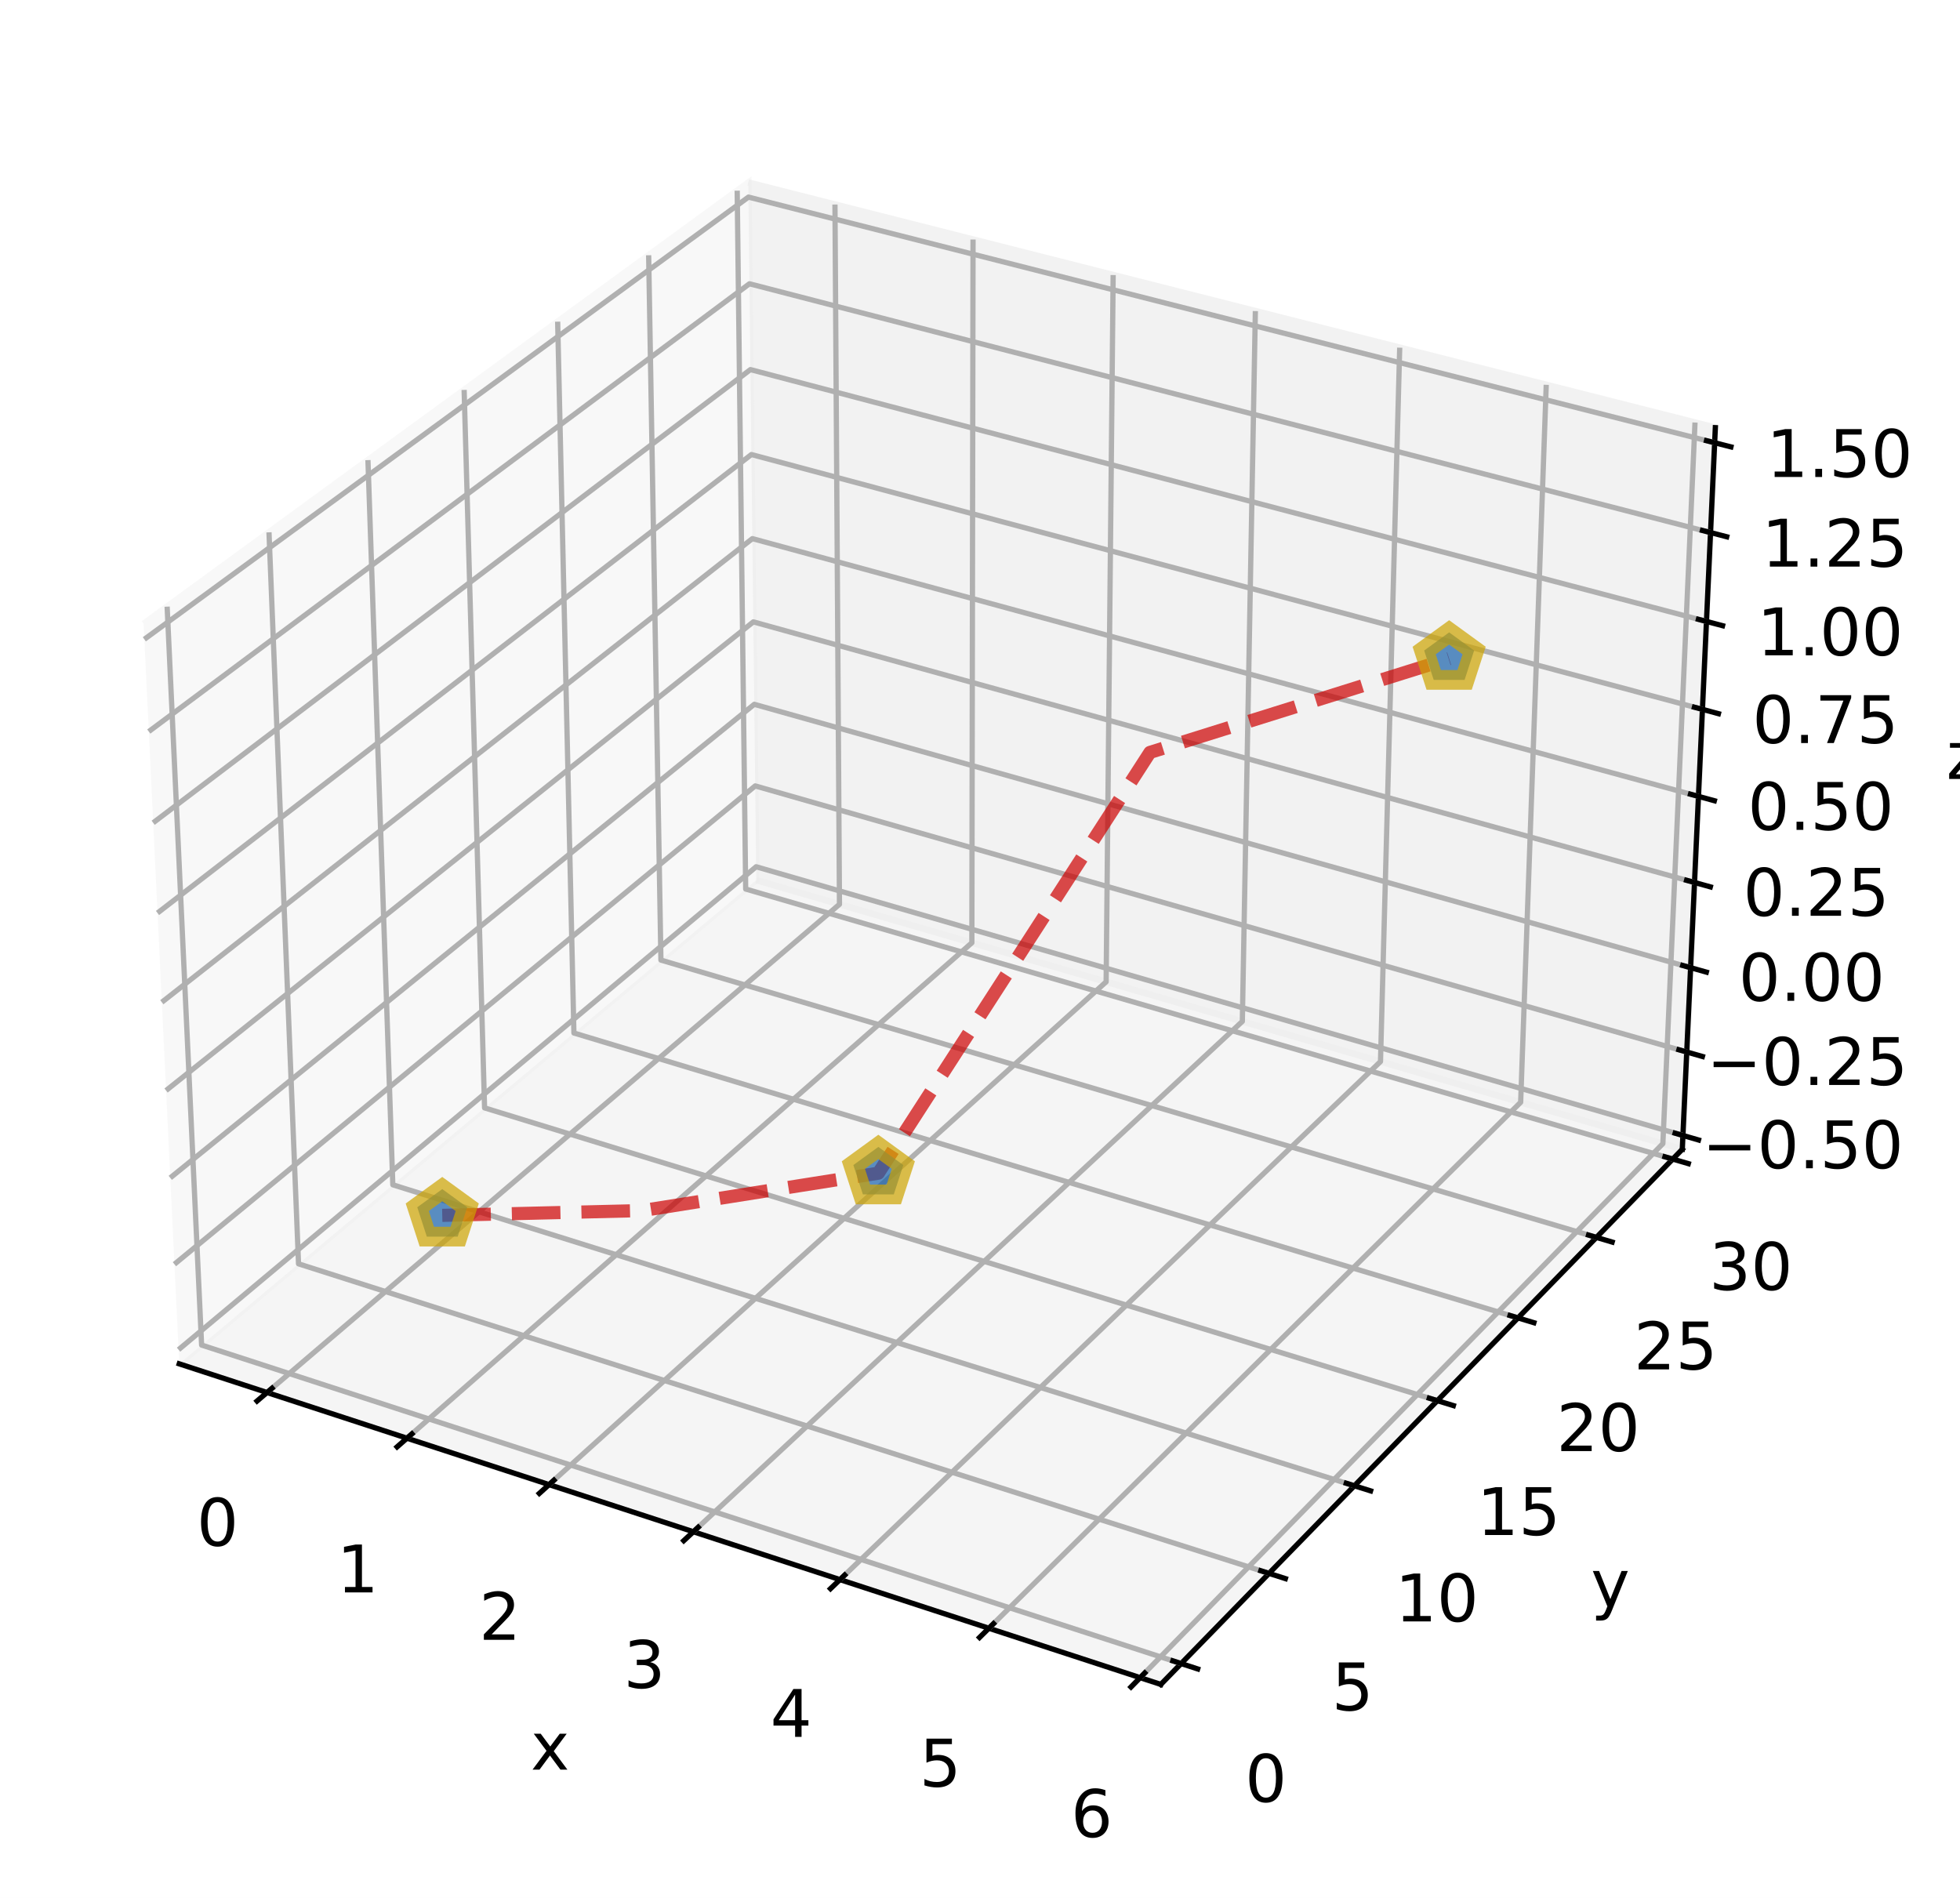
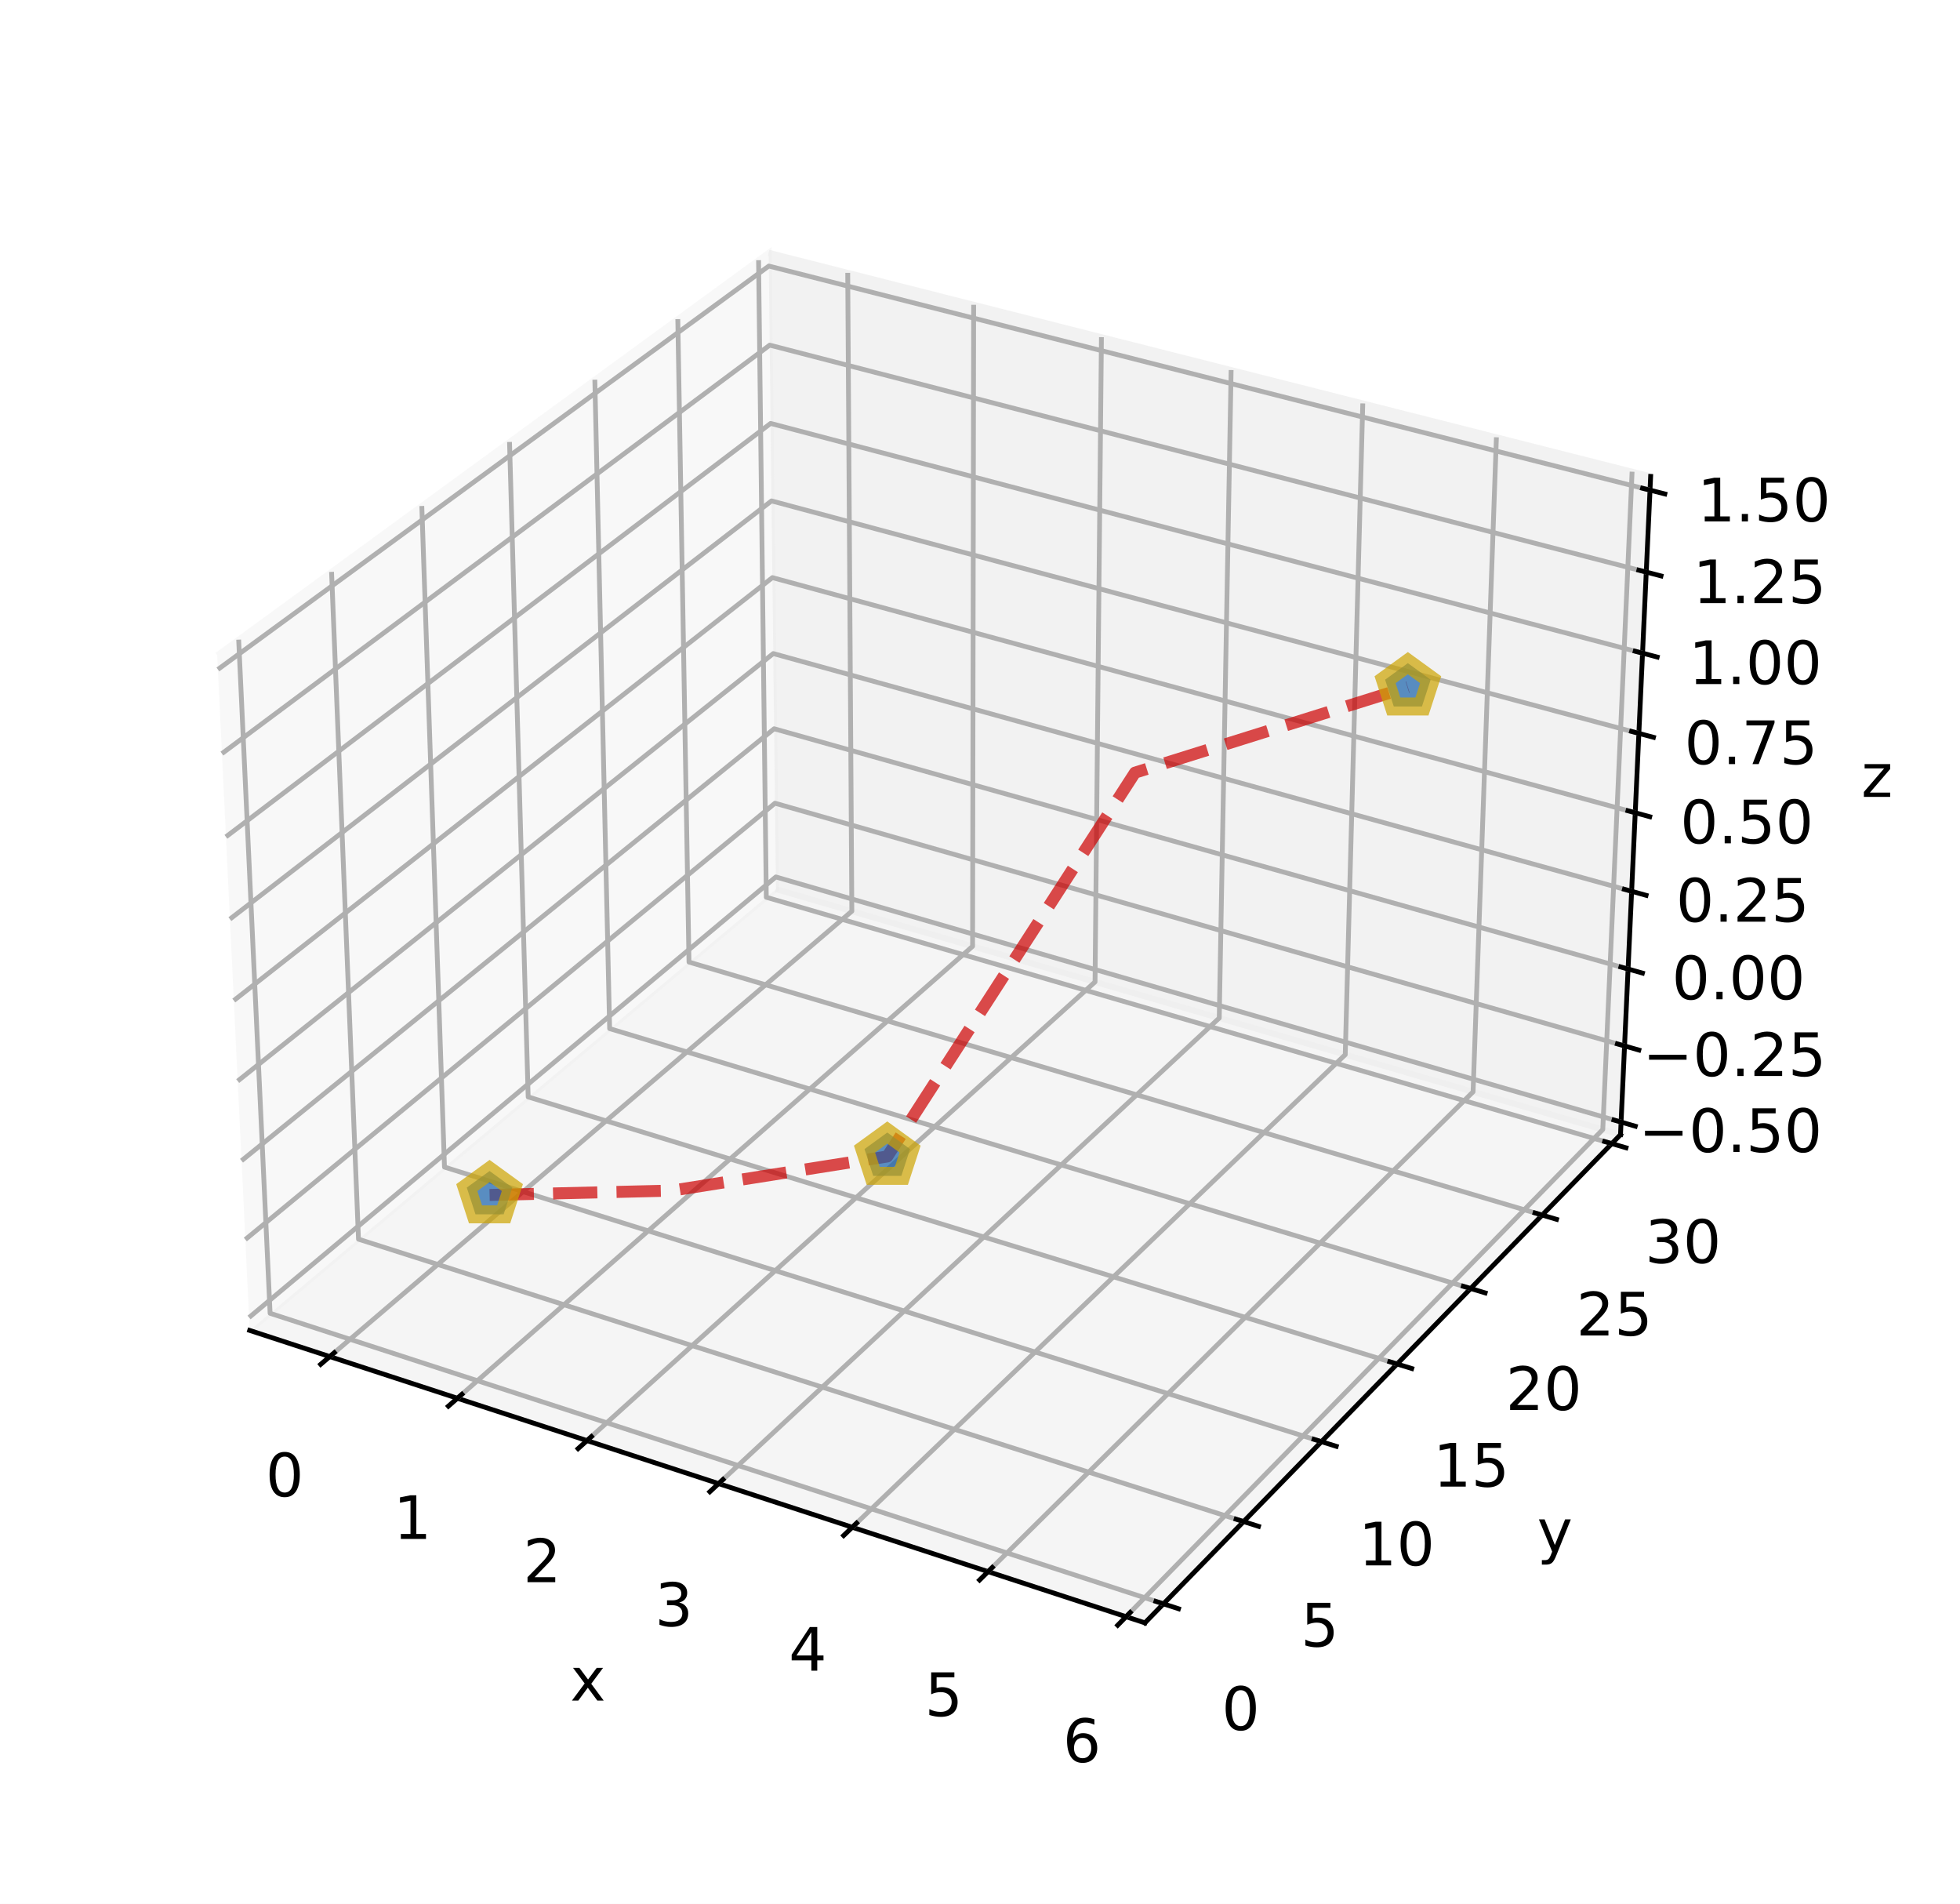
- <svg xmlns="http://www.w3.org/2000/svg" xmlns:xlink="http://www.w3.org/1999/xlink" width="298.478pt" height="289.036pt" viewBox="0 0 298.478 289.036" version="1.1">
+ <svg xmlns="http://www.w3.org/2000/svg" xmlns:xlink="http://www.w3.org/1999/xlink" width="327.278pt" height="317.836pt" viewBox="0 0 327.278 317.836" version="1.1">
  <defs>
    <style type="text/css">*{stroke-linejoin: round; stroke-linecap: butt}</style>
  </defs>
  <g id="figure_1">
    <g id="patch_1">
-       <path d="M 0 289.036  L 298.478 289.036  L 298.478 0  L 0 0  z " style="fill: #ffffff" />
+       <path d="M 0 317.836  L 327.278 317.836  L 327.278 0  L 0 0  z " style="fill: #ffffff" />
    </g>
    <g id="patch_2">
-       <path d="M 7.2 273.312  L 273.312 273.312  L 273.312 7.2  L 7.2 7.2  z " style="fill: #ffffff" />
+       <path d="M 21.6 287.712  L 287.712 287.712  L 287.712 21.6  L 21.6 21.6  z " style="fill: #ffffff" />
    </g>
    <g id="pane3d_1">
      <g id="patch_3">
-         <path d="M 27.293 207.697  L 115.172 134.035  L 113.951 27.802  L 21.866 95.001  " style="fill: #f2f2f2; opacity: 0.5; stroke: #f2f2f2; stroke-linejoin: miter" />
+         <path d="M 41.693 222.097  L 129.572 148.435  L 128.351 42.202  L 36.266 109.401  " style="fill: #f2f2f2; opacity: 0.5; stroke: #f2f2f2; stroke-linejoin: miter" />
      </g>
    </g>
    <g id="pane3d_2">
      <g id="patch_4">
-         <path d="M 115.172 134.035  L 256.186 175.023  L 261.219 65.13  L 113.951 27.802  " style="fill: #e6e6e6; opacity: 0.5; stroke: #e6e6e6; stroke-linejoin: miter" />
+         <path d="M 129.572 148.435  L 270.586 189.423  L 275.619 79.53  L 128.351 42.202  " style="fill: #e6e6e6; opacity: 0.5; stroke: #e6e6e6; stroke-linejoin: miter" />
      </g>
    </g>
    <g id="pane3d_3">
      <g id="patch_5">
-         <path d="M 27.293 207.697  L 176.775 256.518  L 256.186 175.023  L 115.172 134.035  " style="fill: #ececec; opacity: 0.5; stroke: #ececec; stroke-linejoin: miter" />
+         <path d="M 41.693 222.097  L 191.175 270.918  L 270.586 189.423  L 129.572 148.435  " style="fill: #ececec; opacity: 0.5; stroke: #ececec; stroke-linejoin: miter" />
      </g>
    </g>
    <g id="axis3d_1">
      <g id="line2d_1">
-         <path d="M 27.293 207.697  L 176.775 256.518  " style="fill: none; stroke: #000000; stroke-width: 0.8; stroke-linecap: square" />
+         <path d="M 41.693 222.097  L 191.175 270.918  " style="fill: none; stroke: #000000; stroke-width: 0.8; stroke-linecap: square" />
      </g>
      <g id="text_1">
-         <g transform="translate(80.81305 269.4956) scale(0.1 -0.1)">
+         <g transform="translate(95.21305 283.8956) scale(0.1 -0.1)">
          <defs>
            <path id="DejaVuSans-78" d="M 3513 3500  L 2247 1797  L 3578 0  L 2900 0  L 1881 1375  L 863 0  L 184 0  L 1544 1831  L 300 3500  L 978 3500  L 1906 2253  L 2834 3500  L 3513 3500  z " transform="scale(0.015625)" />
          </defs>
          <use xlink:href="#DejaVuSans-78" />
        </g>
      </g>
      <g id="Line3DCollection_1">
-         <path d="M 40.665 212.065  L 127.838 137.717  L 127.152 31.148  " style="fill: none; stroke: #b0b0b0; stroke-width: 0.8" />
-         <path d="M 61.974 219.024  L 148 143.577  L 148.179 36.478  " style="fill: none; stroke: #b0b0b0; stroke-width: 0.8" />
-         <path d="M 83.613 226.091  L 168.448 149.521  L 169.516 41.886  " style="fill: none; stroke: #b0b0b0; stroke-width: 0.8" />
-         <path d="M 105.59 233.269  L 189.189 155.549  L 191.172 47.375  " style="fill: none; stroke: #b0b0b0; stroke-width: 0.8" />
-         <path d="M 127.912 240.56  L 210.228 161.665  L 213.154 52.947  " style="fill: none; stroke: #b0b0b0; stroke-width: 0.8" />
-         <path d="M 150.589 247.966  L 231.573 167.869  L 235.469 58.603  " style="fill: none; stroke: #b0b0b0; stroke-width: 0.8" />
-         <path d="M 173.627 255.49  L 253.229 174.163  L 258.124 64.346  " style="fill: none; stroke: #b0b0b0; stroke-width: 0.8" />
+         <path d="M 55.065 226.465  L 142.238 152.117  L 141.552 45.548  " style="fill: none; stroke: #b0b0b0; stroke-width: 0.8" />
+         <path d="M 76.374 233.424  L 162.4 157.977  L 162.579 50.878  " style="fill: none; stroke: #b0b0b0; stroke-width: 0.8" />
+         <path d="M 98.013 240.491  L 182.848 163.921  L 183.916 56.286  " style="fill: none; stroke: #b0b0b0; stroke-width: 0.8" />
+         <path d="M 119.99 247.669  L 203.589 169.949  L 205.572 61.775  " style="fill: none; stroke: #b0b0b0; stroke-width: 0.8" />
+         <path d="M 142.312 254.96  L 224.628 176.065  L 227.554 67.347  " style="fill: none; stroke: #b0b0b0; stroke-width: 0.8" />
+         <path d="M 164.989 262.366  L 245.973 182.269  L 249.869 73.003  " style="fill: none; stroke: #b0b0b0; stroke-width: 0.8" />
+         <path d="M 188.027 269.89  L 267.629 188.563  L 272.524 78.746  " style="fill: none; stroke: #b0b0b0; stroke-width: 0.8" />
      </g>
      <g id="xtick_1">
        <g id="line2d_2">
-           <path d="M 41.425 211.417  L 39.144 213.362  " style="fill: none; stroke: #000000; stroke-width: 0.8; stroke-linecap: square" />
+           <path d="M 55.825 225.817  L 53.544 227.762  " style="fill: none; stroke: #000000; stroke-width: 0.8; stroke-linecap: square" />
        </g>
        <g id="text_2">
-           <g transform="translate(29.9594 235.4036) scale(0.1 -0.1)">
+           <g transform="translate(44.3594 249.8036) scale(0.1 -0.1)">
            <defs>
              <path id="DejaVuSans-30" d="M 2034 4250  Q 1547 4250 1301 3770  Q 1056 3291 1056 2328  Q 1056 1369 1301 889  Q 1547 409 2034 409  Q 2525 409 2770 889  Q 3016 1369 3016 2328  Q 3016 3291 2770 3770  Q 2525 4250 2034 4250  z M 2034 4750  Q 2819 4750 3233 4129  Q 3647 3509 3647 2328  Q 3647 1150 3233 529  Q 2819 -91 2034 -91  Q 1250 -91 836 529  Q 422 1150 422 2328  Q 422 3509 836 4129  Q 1250 4750 2034 4750  z " transform="scale(0.015625)" />
            </defs>
            <use xlink:href="#DejaVuSans-30" />
          </g>
        </g>
      </g>
      <g id="xtick_2">
        <g id="line2d_3">
-           <path d="M 62.724 218.367  L 60.472 220.342  " style="fill: none; stroke: #000000; stroke-width: 0.8; stroke-linecap: square" />
+           <path d="M 77.124 232.767  L 74.872 234.742  " style="fill: none; stroke: #000000; stroke-width: 0.8; stroke-linecap: square" />
        </g>
        <g id="text_3">
-           <g transform="translate(51.29038 242.5107) scale(0.1 -0.1)">
+           <g transform="translate(65.69038 256.9107) scale(0.1 -0.1)">
            <defs>
              <path id="DejaVuSans-31" d="M 794 531  L 1825 531  L 1825 4091  L 703 3866  L 703 4441  L 1819 4666  L 2450 4666  L 2450 531  L 3481 531  L 3481 0  L 794 0  L 794 531  z " transform="scale(0.015625)" />
            </defs>
            <use xlink:href="#DejaVuSans-31" />
          </g>
        </g>
      </g>
      <g id="xtick_3">
        <g id="line2d_4">
-           <path d="M 84.353 225.424  L 82.131 227.43  " style="fill: none; stroke: #000000; stroke-width: 0.8; stroke-linecap: square" />
+           <path d="M 98.753 239.824  L 96.531 241.83  " style="fill: none; stroke: #000000; stroke-width: 0.8; stroke-linecap: square" />
        </g>
        <g id="text_4">
-           <g transform="translate(72.95289 249.7282) scale(0.1 -0.1)">
+           <g transform="translate(87.35289 264.1282) scale(0.1 -0.1)">
            <defs>
              <path id="DejaVuSans-32" d="M 1228 531  L 3431 531  L 3431 0  L 469 0  L 469 531  Q 828 903 1448 1529  Q 2069 2156 2228 2338  Q 2531 2678 2651 2914  Q 2772 3150 2772 3378  Q 2772 3750 2511 3984  Q 2250 4219 1831 4219  Q 1534 4219 1204 4116  Q 875 4013 500 3803  L 500 4441  Q 881 4594 1212 4672  Q 1544 4750 1819 4750  Q 2544 4750 2975 4387  Q 3406 4025 3406 3419  Q 3406 3131 3298 2873  Q 3191 2616 2906 2266  Q 2828 2175 2409 1742  Q 1991 1309 1228 531  z " transform="scale(0.015625)" />
            </defs>
            <use xlink:href="#DejaVuSans-32" />
          </g>
        </g>
      </g>
      <g id="xtick_4">
        <g id="line2d_5">
-           <path d="M 106.32 232.591  L 104.128 234.628  " style="fill: none; stroke: #000000; stroke-width: 0.8; stroke-linecap: square" />
+           <path d="M 120.72 246.991  L 118.528 249.028  " style="fill: none; stroke: #000000; stroke-width: 0.8; stroke-linecap: square" />
        </g>
        <g id="text_5">
-           <g transform="translate(94.95473 257.0587) scale(0.1 -0.1)">
+           <g transform="translate(109.3547 271.4587) scale(0.1 -0.1)">
            <defs>
              <path id="DejaVuSans-33" d="M 2597 2516  Q 3050 2419 3304 2112  Q 3559 1806 3559 1356  Q 3559 666 3084 287  Q 2609 -91 1734 -91  Q 1441 -91 1130 -33  Q 819 25 488 141  L 488 750  Q 750 597 1062 519  Q 1375 441 1716 441  Q 2309 441 2620 675  Q 2931 909 2931 1356  Q 2931 1769 2642 2001  Q 2353 2234 1838 2234  L 1294 2234  L 1294 2753  L 1863 2753  Q 2328 2753 2575 2939  Q 2822 3125 2822 3475  Q 2822 3834 2567 4026  Q 2313 4219 1838 4219  Q 1578 4219 1281 4162  Q 984 4106 628 3988  L 628 4550  Q 988 4650 1302 4700  Q 1616 4750 1894 4750  Q 2613 4750 3031 4423  Q 3450 4097 3450 3541  Q 3450 3153 3228 2886  Q 3006 2619 2597 2516  z " transform="scale(0.015625)" />
            </defs>
            <use xlink:href="#DejaVuSans-33" />
          </g>
        </g>
      </g>
      <g id="xtick_5">
        <g id="line2d_6">
-           <path d="M 128.631 239.871  L 126.472 241.94  " style="fill: none; stroke: #000000; stroke-width: 0.8; stroke-linecap: square" />
+           <path d="M 143.031 254.271  L 140.872 256.34  " style="fill: none; stroke: #000000; stroke-width: 0.8; stroke-linecap: square" />
        </g>
        <g id="text_6">
-           <g transform="translate(117.3039 264.505) scale(0.1 -0.1)">
+           <g transform="translate(131.7039 278.905) scale(0.1 -0.1)">
            <defs>
              <path id="DejaVuSans-34" d="M 2419 4116  L 825 1625  L 2419 1625  L 2419 4116  z M 2253 4666  L 3047 4666  L 3047 1625  L 3713 1625  L 3713 1100  L 3047 1100  L 3047 0  L 2419 0  L 2419 1100  L 313 1100  L 313 1709  L 2253 4666  z " transform="scale(0.015625)" />
            </defs>
            <use xlink:href="#DejaVuSans-34" />
          </g>
        </g>
      </g>
      <g id="xtick_6">
        <g id="line2d_7">
-           <path d="M 151.296 247.266  L 149.17 249.368  " style="fill: none; stroke: #000000; stroke-width: 0.8; stroke-linecap: square" />
+           <path d="M 165.696 261.666  L 163.57 263.768  " style="fill: none; stroke: #000000; stroke-width: 0.8; stroke-linecap: square" />
        </g>
        <g id="text_7">
-           <g transform="translate(140.0088 272.0698) scale(0.1 -0.1)">
+           <g transform="translate(154.4088 286.4698) scale(0.1 -0.1)">
            <defs>
              <path id="DejaVuSans-35" d="M 691 4666  L 3169 4666  L 3169 4134  L 1269 4134  L 1269 2991  Q 1406 3038 1543 3061  Q 1681 3084 1819 3084  Q 2600 3084 3056 2656  Q 3513 2228 3513 1497  Q 3513 744 3044 326  Q 2575 -91 1722 -91  Q 1428 -91 1123 -41  Q 819 9 494 109  L 494 744  Q 775 591 1075 516  Q 1375 441 1709 441  Q 2250 441 2565 725  Q 2881 1009 2881 1497  Q 2881 1984 2565 2268  Q 2250 2553 1709 2553  Q 1456 2553 1204 2497  Q 953 2441 691 2322  L 691 4666  z " transform="scale(0.015625)" />
            </defs>
            <use xlink:href="#DejaVuSans-35" />
          </g>
        </g>
      </g>
      <g id="xtick_7">
        <g id="line2d_8">
-           <path d="M 174.323 254.779  L 172.232 256.915  " style="fill: none; stroke: #000000; stroke-width: 0.8; stroke-linecap: square" />
+           <path d="M 188.723 269.179  L 186.632 271.315  " style="fill: none; stroke: #000000; stroke-width: 0.8; stroke-linecap: square" />
        </g>
        <g id="text_8">
-           <g transform="translate(163.0779 279.7559) scale(0.1 -0.1)">
+           <g transform="translate(177.4779 294.1559) scale(0.1 -0.1)">
            <defs>
              <path id="DejaVuSans-36" d="M 2113 2584  Q 1688 2584 1439 2293  Q 1191 2003 1191 1497  Q 1191 994 1439 701  Q 1688 409 2113 409  Q 2538 409 2786 701  Q 3034 994 3034 1497  Q 3034 2003 2786 2293  Q 2538 2584 2113 2584  z M 3366 4563  L 3366 3988  Q 3128 4100 2886 4159  Q 2644 4219 2406 4219  Q 1781 4219 1451 3797  Q 1122 3375 1075 2522  Q 1259 2794 1537 2939  Q 1816 3084 2150 3084  Q 2853 3084 3261 2657  Q 3669 2231 3669 1497  Q 3669 778 3244 343  Q 2819 -91 2113 -91  Q 1303 -91 875 529  Q 447 1150 447 2328  Q 447 3434 972 4092  Q 1497 4750 2381 4750  Q 2619 4750 2861 4703  Q 3103 4656 3366 4563  z " transform="scale(0.015625)" />
            </defs>
            <use xlink:href="#DejaVuSans-36" />
          </g>
        </g>
      </g>
    </g>
    <g id="axis3d_2">
      <g id="line2d_9">
-         <path d="M 256.186 175.023  L 176.775 256.518  " style="fill: none; stroke: #000000; stroke-width: 0.8; stroke-linecap: square" />
+         <path d="M 270.586 189.423  L 191.175 270.918  " style="fill: none; stroke: #000000; stroke-width: 0.8; stroke-linecap: square" />
      </g>
      <g id="text_9">
-         <g transform="translate(242.2694 244.7167) scale(0.1 -0.1)">
+         <g transform="translate(256.6694 259.1167) scale(0.1 -0.1)">
          <defs>
            <path id="DejaVuSans-79" d="M 2059 -325  Q 1816 -950 1584 -1140  Q 1353 -1331 966 -1331  L 506 -1331  L 506 -850  L 844 -850  Q 1081 -850 1212 -737  Q 1344 -625 1503 -206  L 1606 56  L 191 3500  L 800 3500  L 1894 763  L 2988 3500  L 3597 3500  L 2059 -325  z " transform="scale(0.015625)" />
          </defs>
          <use xlink:href="#DejaVuSans-79" />
        </g>
      </g>
      <g id="Line3DCollection_2">
-         <path d="M 25.452 92.384  L 30.702 204.84  L 179.869 253.343  " style="fill: none; stroke: #b0b0b0; stroke-width: 0.8" />
-         <path d="M 40.962 81.066  L 45.462 192.468  L 193.251 239.61  " style="fill: none; stroke: #b0b0b0; stroke-width: 0.8" />
-         <path d="M 56.031 70.069  L 59.82 180.433  L 206.25 226.27  " style="fill: none; stroke: #b0b0b0; stroke-width: 0.8" />
-         <path d="M 70.679 59.379  L 73.794 168.719  L 218.883 213.306  " style="fill: none; stroke: #b0b0b0; stroke-width: 0.8" />
-         <path d="M 84.923 48.985  L 87.398 157.316  L 231.165 200.701  " style="fill: none; stroke: #b0b0b0; stroke-width: 0.8" />
-         <path d="M 98.779 38.873  L 100.648 146.21  L 243.11 188.443  " style="fill: none; stroke: #b0b0b0; stroke-width: 0.8" />
-         <path d="M 112.263 29.034  L 113.556 135.391  L 254.732 176.515  " style="fill: none; stroke: #b0b0b0; stroke-width: 0.8" />
+         <path d="M 39.852 106.784  L 45.102 219.24  L 194.269 267.743  " style="fill: none; stroke: #b0b0b0; stroke-width: 0.8" />
+         <path d="M 55.362 95.466  L 59.862 206.868  L 207.651 254.01  " style="fill: none; stroke: #b0b0b0; stroke-width: 0.8" />
+         <path d="M 70.431 84.469  L 74.22 194.833  L 220.65 240.67  " style="fill: none; stroke: #b0b0b0; stroke-width: 0.8" />
+         <path d="M 85.079 73.779  L 88.194 183.119  L 233.283 227.706  " style="fill: none; stroke: #b0b0b0; stroke-width: 0.8" />
+         <path d="M 99.323 63.385  L 101.798 171.716  L 245.565 215.101  " style="fill: none; stroke: #b0b0b0; stroke-width: 0.8" />
+         <path d="M 113.179 53.273  L 115.048 160.61  L 257.51 202.843  " style="fill: none; stroke: #b0b0b0; stroke-width: 0.8" />
+         <path d="M 126.663 43.434  L 127.956 149.791  L 269.132 190.915  " style="fill: none; stroke: #b0b0b0; stroke-width: 0.8" />
      </g>
      <g id="xtick_8">
        <g id="line2d_10">
-           <path d="M 178.612 252.934  L 182.387 254.162  " style="fill: none; stroke: #000000; stroke-width: 0.8; stroke-linecap: square" />
+           <path d="M 193.012 267.334  L 196.787 268.562  " style="fill: none; stroke: #000000; stroke-width: 0.8; stroke-linecap: square" />
        </g>
        <g id="text_10">
-           <g transform="translate(189.6006 274.4014) scale(0.1 -0.1)">
+           <g transform="translate(204.0006 288.8014) scale(0.1 -0.1)">
            <use xlink:href="#DejaVuSans-30" />
          </g>
        </g>
      </g>
      <g id="xtick_9">
        <g id="line2d_11">
-           <path d="M 192.006 239.213  L 195.743 240.405  " style="fill: none; stroke: #000000; stroke-width: 0.8; stroke-linecap: square" />
+           <path d="M 206.406 253.613  L 210.143 254.805  " style="fill: none; stroke: #000000; stroke-width: 0.8; stroke-linecap: square" />
        </g>
        <g id="text_11">
-           <g transform="translate(202.8029 260.4651) scale(0.1 -0.1)">
+           <g transform="translate(217.2029 274.8651) scale(0.1 -0.1)">
            <use xlink:href="#DejaVuSans-35" />
          </g>
        </g>
      </g>
      <g id="xtick_10">
        <g id="line2d_12">
-           <path d="M 205.018 225.884  L 208.718 227.042  " style="fill: none; stroke: #000000; stroke-width: 0.8; stroke-linecap: square" />
+           <path d="M 219.418 240.284  L 223.118 241.442  " style="fill: none; stroke: #000000; stroke-width: 0.8; stroke-linecap: square" />
        </g>
        <g id="text_12">
-           <g transform="translate(212.4463 246.9274) scale(0.1 -0.1)">
+           <g transform="translate(226.8463 261.3274) scale(0.1 -0.1)">
            <use xlink:href="#DejaVuSans-31" />
            <use xlink:href="#DejaVuSans-30" x="63.623" />
          </g>
        </g>
      </g>
      <g id="xtick_11">
        <g id="line2d_13">
-           <path d="M 217.663 212.931  L 221.326 214.056  " style="fill: none; stroke: #000000; stroke-width: 0.8; stroke-linecap: square" />
+           <path d="M 232.063 227.331  L 235.726 228.456  " style="fill: none; stroke: #000000; stroke-width: 0.8; stroke-linecap: square" />
        </g>
        <g id="text_13">
-           <g transform="translate(224.9093 233.7714) scale(0.1 -0.1)">
+           <g transform="translate(239.3093 248.1714) scale(0.1 -0.1)">
            <use xlink:href="#DejaVuSans-31" />
            <use xlink:href="#DejaVuSans-35" x="63.623" />
          </g>
        </g>
      </g>
      <g id="xtick_12">
        <g id="line2d_14">
-           <path d="M 229.956 200.337  L 233.584 201.432  " style="fill: none; stroke: #000000; stroke-width: 0.8; stroke-linecap: square" />
+           <path d="M 244.356 214.737  L 247.984 215.832  " style="fill: none; stroke: #000000; stroke-width: 0.8; stroke-linecap: square" />
        </g>
        <g id="text_14">
-           <g transform="translate(237.0258 220.9813) scale(0.1 -0.1)">
+           <g transform="translate(251.4258 235.3813) scale(0.1 -0.1)">
            <use xlink:href="#DejaVuSans-32" />
            <use xlink:href="#DejaVuSans-30" x="63.623" />
          </g>
        </g>
      </g>
      <g id="xtick_13">
        <g id="line2d_15">
-           <path d="M 241.913 188.088  L 245.506 189.153  " style="fill: none; stroke: #000000; stroke-width: 0.8; stroke-linecap: square" />
+           <path d="M 256.313 202.488  L 259.906 203.553  " style="fill: none; stroke: #000000; stroke-width: 0.8; stroke-linecap: square" />
        </g>
        <g id="text_15">
-           <g transform="translate(248.8101 208.5419) scale(0.1 -0.1)">
+           <g transform="translate(263.2101 222.9419) scale(0.1 -0.1)">
            <use xlink:href="#DejaVuSans-32" />
            <use xlink:href="#DejaVuSans-35" x="63.623" />
          </g>
        </g>
      </g>
      <g id="xtick_14">
        <g id="line2d_16">
-           <path d="M 253.547 176.17  L 257.105 177.207  " style="fill: none; stroke: #000000; stroke-width: 0.8; stroke-linecap: square" />
+           <path d="M 267.947 190.57  L 271.505 191.607  " style="fill: none; stroke: #000000; stroke-width: 0.8; stroke-linecap: square" />
        </g>
        <g id="text_16">
-           <g transform="translate(260.2755 196.439) scale(0.1 -0.1)">
+           <g transform="translate(274.6755 210.839) scale(0.1 -0.1)">
            <use xlink:href="#DejaVuSans-33" />
            <use xlink:href="#DejaVuSans-30" x="63.623" />
          </g>
        </g>
      </g>
    </g>
    <g id="axis3d_3">
      <g id="line2d_17">
-         <path d="M 256.186 175.023  L 261.219 65.13  " style="fill: none; stroke: #000000; stroke-width: 0.8; stroke-linecap: square" />
+         <path d="M 270.586 189.423  L 275.619 79.53  " style="fill: none; stroke: #000000; stroke-width: 0.8; stroke-linecap: square" />
      </g>
      <g id="text_17">
-         <g transform="translate(296.399 118.6303) scale(0.1 -0.1)">
+         <g transform="translate(310.799 133.0303) scale(0.1 -0.1)">
          <defs>
            <path id="DejaVuSans-7a" d="M 353 3500  L 3084 3500  L 3084 2975  L 922 459  L 3084 459  L 3084 0  L 275 0  L 275 525  L 2438 3041  L 353 3041  L 353 3500  z " transform="scale(0.015625)" />
          </defs>
          <use xlink:href="#DejaVuSans-7a" />
        </g>
      </g>
      <g id="Line3DCollection_3">
-         <path d="M 256.283 172.917  L 115.149 131.996  L 27.189 205.542  " style="fill: none; stroke: #b0b0b0; stroke-width: 0.8" />
-         <path d="M 256.865 160.209  L 115.007 119.688  L 26.563 192.527  " style="fill: none; stroke: #b0b0b0; stroke-width: 0.8" />
-         <path d="M 257.453 147.367  L 114.864 107.259  L 25.929 179.372  " style="fill: none; stroke: #b0b0b0; stroke-width: 0.8" />
-         <path d="M 258.047 134.392  L 114.72 94.705  L 25.289 166.074  " style="fill: none; stroke: #b0b0b0; stroke-width: 0.8" />
-         <path d="M 258.647 121.28  L 114.574 82.026  L 24.641 152.631  " style="fill: none; stroke: #b0b0b0; stroke-width: 0.8" />
-         <path d="M 259.254 108.03  L 114.427 69.22  L 23.987 139.04  " style="fill: none; stroke: #b0b0b0; stroke-width: 0.8" />
-         <path d="M 259.867 94.639  L 114.278 56.284  L 23.325 125.299  " style="fill: none; stroke: #b0b0b0; stroke-width: 0.8" />
-         <path d="M 260.487 81.104  L 114.128 43.216  L 22.656 111.406  " style="fill: none; stroke: #b0b0b0; stroke-width: 0.8" />
-         <path d="M 261.114 67.424  L 113.976 30.015  L 21.98 97.358  " style="fill: none; stroke: #b0b0b0; stroke-width: 0.8" />
+         <path d="M 270.683 187.317  L 129.549 146.396  L 41.589 219.942  " style="fill: none; stroke: #b0b0b0; stroke-width: 0.8" />
+         <path d="M 271.265 174.609  L 129.407 134.088  L 40.963 206.927  " style="fill: none; stroke: #b0b0b0; stroke-width: 0.8" />
+         <path d="M 271.853 161.767  L 129.264 121.659  L 40.329 193.772  " style="fill: none; stroke: #b0b0b0; stroke-width: 0.8" />
+         <path d="M 272.447 148.792  L 129.12 109.105  L 39.689 180.474  " style="fill: none; stroke: #b0b0b0; stroke-width: 0.8" />
+         <path d="M 273.047 135.68  L 128.974 96.426  L 39.041 167.031  " style="fill: none; stroke: #b0b0b0; stroke-width: 0.8" />
+         <path d="M 273.654 122.43  L 128.827 83.62  L 38.387 153.44  " style="fill: none; stroke: #b0b0b0; stroke-width: 0.8" />
+         <path d="M 274.267 109.039  L 128.678 70.684  L 37.725 139.699  " style="fill: none; stroke: #b0b0b0; stroke-width: 0.8" />
+         <path d="M 274.887 95.504  L 128.528 57.616  L 37.056 125.806  " style="fill: none; stroke: #b0b0b0; stroke-width: 0.8" />
+         <path d="M 275.514 81.824  L 128.376 44.415  L 36.38 111.758  " style="fill: none; stroke: #b0b0b0; stroke-width: 0.8" />
      </g>
      <g id="xtick_15">
        <g id="line2d_18">
-           <path d="M 255.098 172.574  L 258.655 173.605  " style="fill: none; stroke: #000000; stroke-width: 0.8; stroke-linecap: square" />
+           <path d="M 269.498 186.974  L 273.055 188.005  " style="fill: none; stroke: #000000; stroke-width: 0.8; stroke-linecap: square" />
        </g>
        <g id="text_18">
-           <g transform="translate(259.2241 177.9149) scale(0.1 -0.1)">
+           <g transform="translate(273.6241 192.3149) scale(0.1 -0.1)">
            <defs>
              <path id="DejaVuSans-2212" d="M 678 2272  L 4684 2272  L 4684 1741  L 678 1741  L 678 2272  z " transform="scale(0.015625)" />
              <path id="DejaVuSans-2e" d="M 684 794  L 1344 794  L 1344 0  L 684 0  L 684 794  z " transform="scale(0.015625)" />
            </defs>
            <use xlink:href="#DejaVuSans-2212" />
            <use xlink:href="#DejaVuSans-30" x="83.789" />
            <use xlink:href="#DejaVuSans-2e" x="147.412" />
            <use xlink:href="#DejaVuSans-35" x="179.199" />
            <use xlink:href="#DejaVuSans-30" x="242.822" />
          </g>
        </g>
      </g>
      <g id="xtick_16">
        <g id="line2d_19">
-           <path d="M 255.674 159.868  L 259.249 160.89  " style="fill: none; stroke: #000000; stroke-width: 0.8; stroke-linecap: square" />
+           <path d="M 270.074 174.268  L 273.649 175.29  " style="fill: none; stroke: #000000; stroke-width: 0.8; stroke-linecap: square" />
        </g>
        <g id="text_19">
-           <g transform="translate(259.8986 165.231) scale(0.1 -0.1)">
+           <g transform="translate(274.2986 179.631) scale(0.1 -0.1)">
            <use xlink:href="#DejaVuSans-2212" />
            <use xlink:href="#DejaVuSans-30" x="83.789" />
            <use xlink:href="#DejaVuSans-2e" x="147.412" />
            <use xlink:href="#DejaVuSans-32" x="179.199" />
            <use xlink:href="#DejaVuSans-35" x="242.822" />
          </g>
        </g>
      </g>
      <g id="xtick_17">
        <g id="line2d_20">
-           <path d="M 256.255 147.031  L 259.85 148.042  " style="fill: none; stroke: #000000; stroke-width: 0.8; stroke-linecap: square" />
+           <path d="M 270.655 161.431  L 274.25 162.442  " style="fill: none; stroke: #000000; stroke-width: 0.8; stroke-linecap: square" />
        </g>
        <g id="text_20">
-           <g transform="translate(264.7699 152.4155) scale(0.1 -0.1)">
+           <g transform="translate(279.1699 166.8155) scale(0.1 -0.1)">
            <use xlink:href="#DejaVuSans-30" />
            <use xlink:href="#DejaVuSans-2e" x="63.623" />
            <use xlink:href="#DejaVuSans-30" x="95.41" />
            <use xlink:href="#DejaVuSans-30" x="159.033" />
          </g>
        </g>
      </g>
      <g id="xtick_18">
        <g id="line2d_21">
-           <path d="M 256.843 134.059  L 260.458 135.06  " style="fill: none; stroke: #000000; stroke-width: 0.8; stroke-linecap: square" />
+           <path d="M 271.243 148.459  L 274.858 149.46  " style="fill: none; stroke: #000000; stroke-width: 0.8; stroke-linecap: square" />
        </g>
        <g id="text_21">
-           <g transform="translate(265.4585 139.4663) scale(0.1 -0.1)">
+           <g transform="translate(279.8585 153.8663) scale(0.1 -0.1)">
            <use xlink:href="#DejaVuSans-30" />
            <use xlink:href="#DejaVuSans-2e" x="63.623" />
            <use xlink:href="#DejaVuSans-32" x="95.41" />
            <use xlink:href="#DejaVuSans-35" x="159.033" />
          </g>
        </g>
      </g>
      <g id="xtick_19">
        <g id="line2d_22">
-           <path d="M 257.437 120.95  L 261.071 121.941  " style="fill: none; stroke: #000000; stroke-width: 0.8; stroke-linecap: square" />
+           <path d="M 271.837 135.35  L 275.471 136.341  " style="fill: none; stroke: #000000; stroke-width: 0.8; stroke-linecap: square" />
        </g>
        <g id="text_22">
-           <g transform="translate(266.1543 126.3814) scale(0.1 -0.1)">
+           <g transform="translate(280.5543 140.7814) scale(0.1 -0.1)">
            <use xlink:href="#DejaVuSans-30" />
            <use xlink:href="#DejaVuSans-2e" x="63.623" />
            <use xlink:href="#DejaVuSans-35" x="95.41" />
            <use xlink:href="#DejaVuSans-30" x="159.033" />
          </g>
        </g>
      </g>
      <g id="xtick_20">
        <g id="line2d_23">
-           <path d="M 258.037 107.704  L 261.691 108.683  " style="fill: none; stroke: #000000; stroke-width: 0.8; stroke-linecap: square" />
+           <path d="M 272.437 122.104  L 276.091 123.083  " style="fill: none; stroke: #000000; stroke-width: 0.8; stroke-linecap: square" />
        </g>
        <g id="text_23">
-           <g transform="translate(266.8574 113.1586) scale(0.1 -0.1)">
+           <g transform="translate(281.2574 127.5586) scale(0.1 -0.1)">
            <defs>
              <path id="DejaVuSans-37" d="M 525 4666  L 3525 4666  L 3525 4397  L 1831 0  L 1172 0  L 2766 4134  L 525 4134  L 525 4666  z " transform="scale(0.015625)" />
            </defs>
            <use xlink:href="#DejaVuSans-30" />
            <use xlink:href="#DejaVuSans-2e" x="63.623" />
            <use xlink:href="#DejaVuSans-37" x="95.41" />
            <use xlink:href="#DejaVuSans-35" x="159.033" />
          </g>
        </g>
      </g>
      <g id="xtick_21">
        <g id="line2d_24">
-           <path d="M 258.644 94.316  L 262.318 95.284  " style="fill: none; stroke: #000000; stroke-width: 0.8; stroke-linecap: square" />
+           <path d="M 273.044 108.716  L 276.718 109.684  " style="fill: none; stroke: #000000; stroke-width: 0.8; stroke-linecap: square" />
        </g>
        <g id="text_24">
-           <g transform="translate(267.568 99.79573) scale(0.1 -0.1)">
+           <g transform="translate(281.968 114.1957) scale(0.1 -0.1)">
            <use xlink:href="#DejaVuSans-31" />
            <use xlink:href="#DejaVuSans-2e" x="63.623" />
            <use xlink:href="#DejaVuSans-30" x="95.41" />
            <use xlink:href="#DejaVuSans-30" x="159.033" />
          </g>
        </g>
      </g>
      <g id="xtick_22">
        <g id="line2d_25">
-           <path d="M 259.257 80.786  L 262.951 81.742  " style="fill: none; stroke: #000000; stroke-width: 0.8; stroke-linecap: square" />
+           <path d="M 273.657 95.186  L 277.351 96.142  " style="fill: none; stroke: #000000; stroke-width: 0.8; stroke-linecap: square" />
        </g>
        <g id="text_25">
-           <g transform="translate(268.2861 86.29051) scale(0.1 -0.1)">
+           <g transform="translate(282.6861 100.6905) scale(0.1 -0.1)">
            <use xlink:href="#DejaVuSans-31" />
            <use xlink:href="#DejaVuSans-2e" x="63.623" />
            <use xlink:href="#DejaVuSans-32" x="95.41" />
            <use xlink:href="#DejaVuSans-35" x="159.033" />
          </g>
        </g>
      </g>
      <g id="xtick_23">
        <g id="line2d_26">
-           <path d="M 259.876 67.11  L 263.592 68.054  " style="fill: none; stroke: #000000; stroke-width: 0.8; stroke-linecap: square" />
+           <path d="M 274.276 81.51  L 277.992 82.454  " style="fill: none; stroke: #000000; stroke-width: 0.8; stroke-linecap: square" />
        </g>
        <g id="text_26">
-           <g transform="translate(269.012 72.64067) scale(0.1 -0.1)">
+           <g transform="translate(283.412 87.04067) scale(0.1 -0.1)">
            <use xlink:href="#DejaVuSans-31" />
            <use xlink:href="#DejaVuSans-2e" x="63.623" />
            <use xlink:href="#DejaVuSans-35" x="95.41" />
            <use xlink:href="#DejaVuSans-30" x="159.033" />
          </g>
        </g>
      </g>
    </g>
    <g id="axes_1">
      <g id="line2d_27">
-         <path d="M 67.349 185.088  L 97.819 184.359  L 133.758 178.663  L 175.122 114.583  L 220.683 100.304  " clip-path="url(#pb4566548ba)" style="fill: none; stroke-dasharray: 7.4,3.2; stroke-dashoffset: 0; stroke: #cd0000; stroke-opacity: 0.7; stroke-width: 2" />
+         <path d="M 81.749 199.488  L 112.219 198.759  L 148.158 193.063  L 189.522 128.983  L 235.083 114.704  " clip-path="url(#p1c273ac5e2)" style="fill: none; stroke-dasharray: 7.4,3.2; stroke-dashoffset: 0; stroke: #cd0000; stroke-opacity: 0.7; stroke-width: 2" />
        <defs>
-           <path id="m70a2f85880" d="M 0 -4  L -3.804 -1.236  L -2.351 3.236  L 2.351 3.236  L 3.804 -1.236  z " style="stroke: #cda500; stroke-opacity: 0.7; stroke-width: 3; stroke-linejoin: miter" />
+           <path id="m2ab81d5a4b" d="M 0 -4  L -3.804 -1.236  L -2.351 3.236  L 2.351 3.236  L 3.804 -1.236  z " style="stroke: #cda500; stroke-opacity: 0.7; stroke-width: 3; stroke-linejoin: miter" />
        </defs>
-         <g clip-path="url(#pb4566548ba)">
-           <use xlink:href="#m70a2f85880" x="67.349" y="185.088" style="fill: #1862ab; fill-opacity: 0.7; stroke: #cda500; stroke-opacity: 0.7; stroke-width: 3; stroke-linejoin: miter" />
-           <use xlink:href="#m70a2f85880" x="133.758" y="178.663" style="fill: #1862ab; fill-opacity: 0.7; stroke: #cda500; stroke-opacity: 0.7; stroke-width: 3; stroke-linejoin: miter" />
-           <use xlink:href="#m70a2f85880" x="220.683" y="100.304" style="fill: #1862ab; fill-opacity: 0.7; stroke: #cda500; stroke-opacity: 0.7; stroke-width: 3; stroke-linejoin: miter" />
+         <g clip-path="url(#p1c273ac5e2)">
+           <use xlink:href="#m2ab81d5a4b" x="81.749" y="199.488" style="fill: #1862ab; fill-opacity: 0.7; stroke: #cda500; stroke-opacity: 0.7; stroke-width: 3; stroke-linejoin: miter" />
+           <use xlink:href="#m2ab81d5a4b" x="148.158" y="193.063" style="fill: #1862ab; fill-opacity: 0.7; stroke: #cda500; stroke-opacity: 0.7; stroke-width: 3; stroke-linejoin: miter" />
+           <use xlink:href="#m2ab81d5a4b" x="235.083" y="114.704" style="fill: #1862ab; fill-opacity: 0.7; stroke: #cda500; stroke-opacity: 0.7; stroke-width: 3; stroke-linejoin: miter" />
        </g>
      </g>
    </g>
  </g>
  <defs>
-     <clipPath id="pb4566548ba">
-       <rect x="7.2" y="7.2" width="266.112" height="266.112" />
+     <clipPath id="p1c273ac5e2">
+       <rect x="21.6" y="21.6" width="266.112" height="266.112" />
    </clipPath>
  </defs>
</svg>
